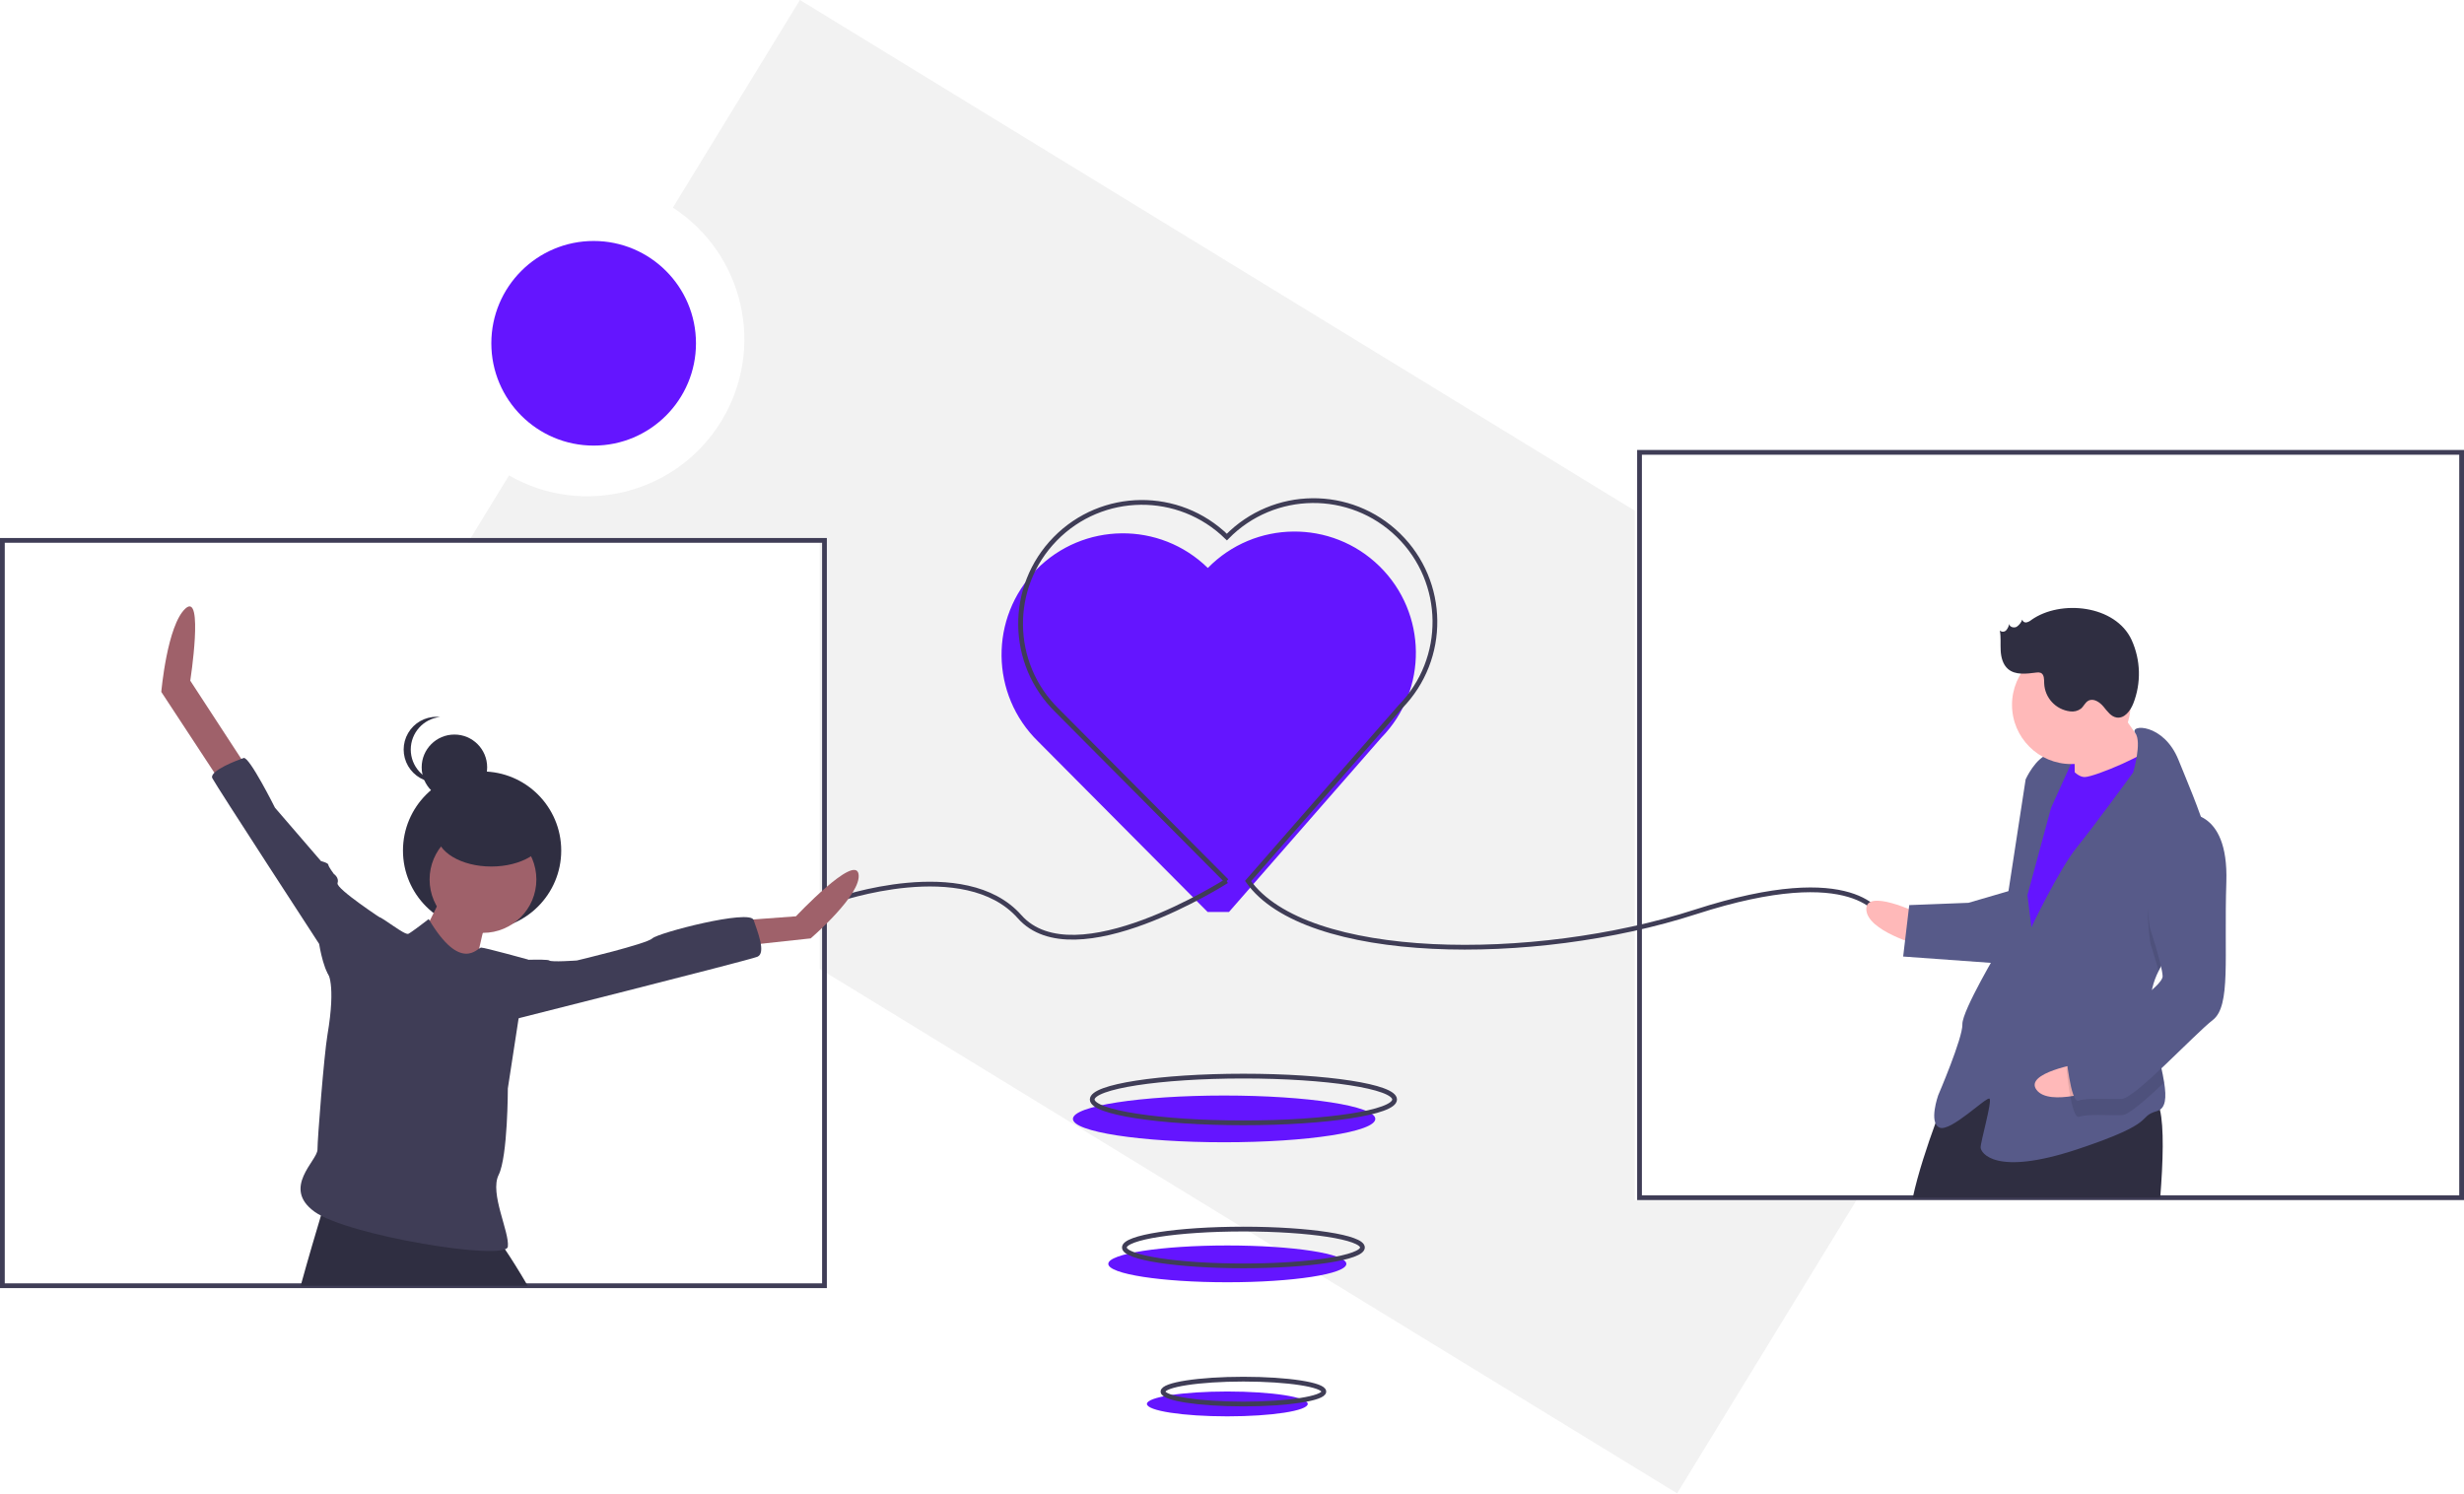
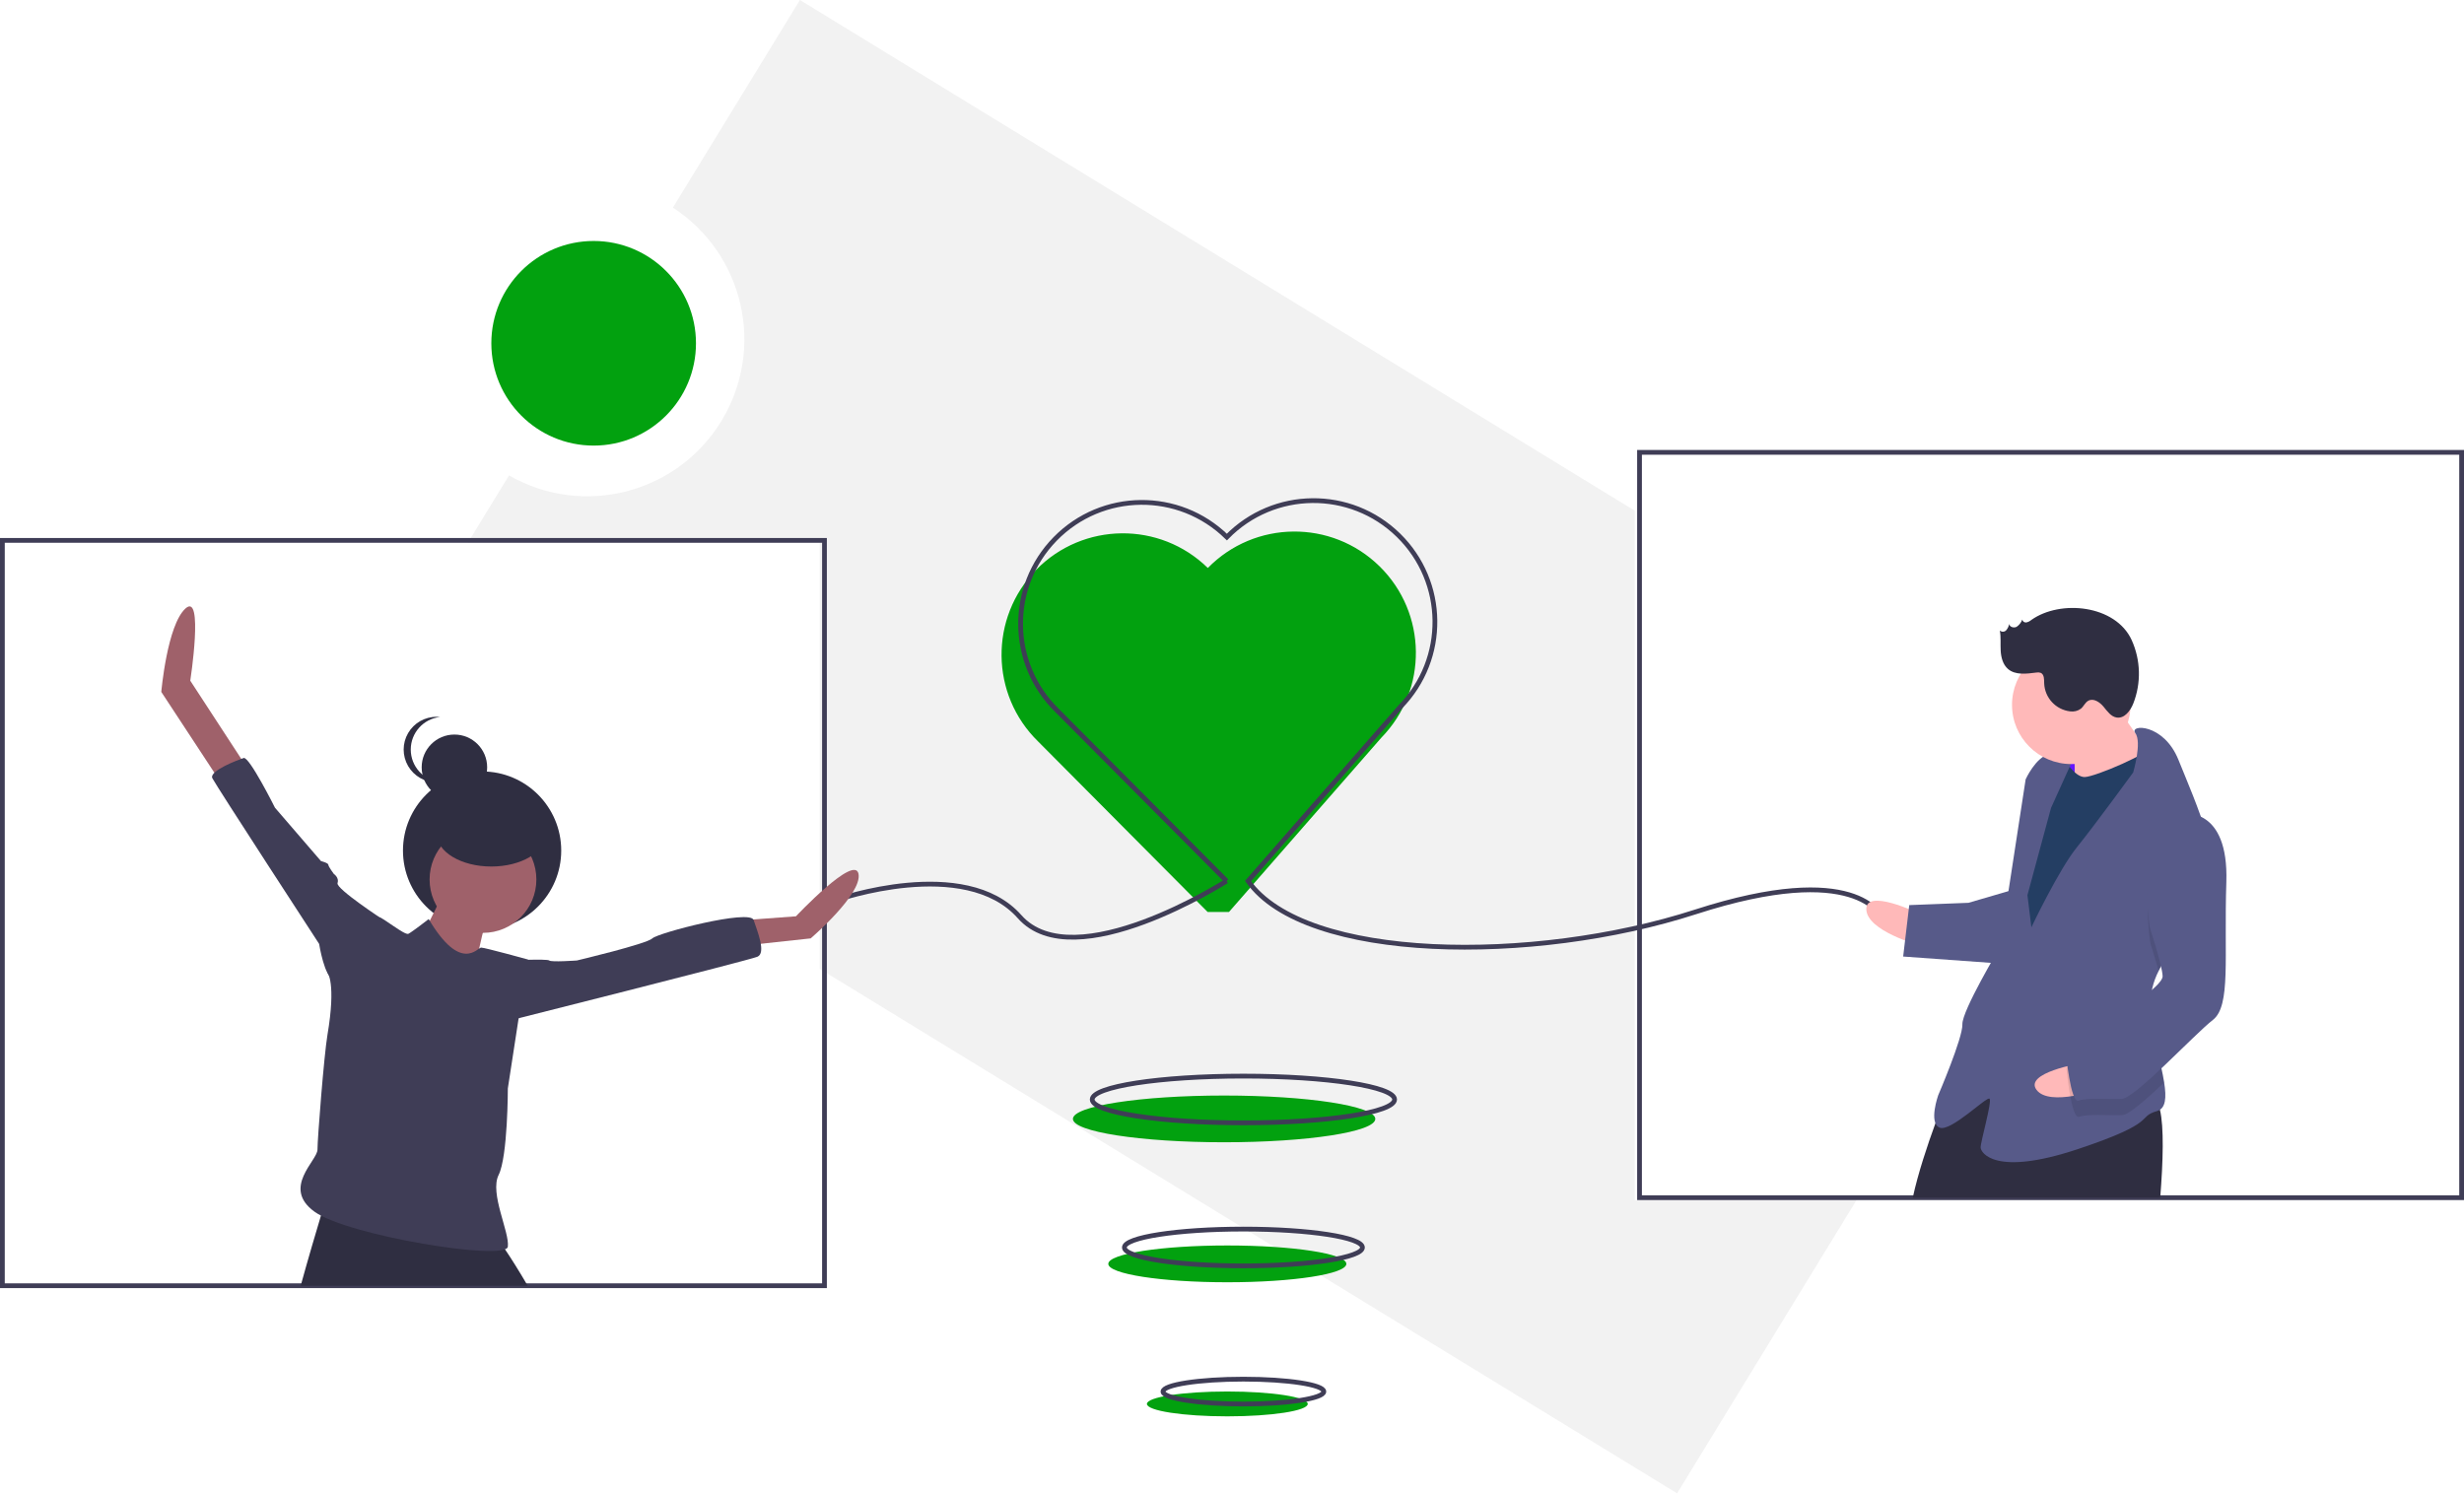
<svg xmlns="http://www.w3.org/2000/svg" id="fbf61bc7-949a-4ad5-bdf9-42522344582c" data-name="Layer 1" width="1035.48" height="627.636" viewBox="0 0 1035.48 627.636">
  <path d="M769.26,350.83,418.423,136.182l-53.388,87.261a65.991,65.991,0,0,1-68.854,112.541l-17.325,28.317H426.74V543.374l360.31,220.444,75.411-123.257H769.26Z" transform="translate(-82.26001 -136.1818)" fill="#f2f2f2" />
-   <ellipse cx="514.424" cy="470.263" rx="63.537" ry="9.822" fill="#6415ff" />
-   <path d="M598.74,519.461l64.018-73.234a51,51,0,0,0-72.915-71.326,51,51,0,1,0-71.326,72.915L589.74,519.461" transform="translate(-82.26001 -136.1818)" fill="#6415ff" />
+   <ellipse cx="514.424" cy="470.263" rx="63.537" ry="9.822" fill="#02A10F" />
+   <path d="M598.74,519.461l64.018-73.234a51,51,0,0,0-72.915-71.326,51,51,0,1,0-71.326,72.915L589.74,519.461" transform="translate(-82.26001 -136.1818)" fill="#02A10F" />
  <rect x="1" y="227.119" width="345.48" height="313.26" fill="none" stroke="#3f3d56" stroke-miterlimit="10" stroke-width="2" />
  <rect x="689" y="190.119" width="345.48" height="313.26" fill="none" stroke="#3f3d56" stroke-miterlimit="10" stroke-width="2" />
-   <circle cx="249.48" cy="144.279" r="43" fill="#6415ff" />
+   <circle cx="249.48" cy="144.279" r="43" fill="#02A10F" />
  <path d="M433.74,514.461s54-19,77,7,87-15,87-15" transform="translate(-82.26001 -136.1818)" fill="none" stroke="#3f3d56" stroke-miterlimit="10" stroke-width="2" />
  <path d="M872.74,521.461s-10-24-78-2-164,21-188-13l64.018-73.234a51,51,0,0,0-72.915-71.326,51,51,0,1,0-71.326,72.915L597.74,506.461" transform="translate(-82.26001 -136.1818)" fill="none" stroke="#3f3d56" stroke-miterlimit="10" stroke-width="2" />
  <ellipse cx="522.536" cy="462.101" rx="63.537" ry="9.822" fill="none" stroke="#3f3d56" stroke-miterlimit="10" stroke-width="2" />
-   <ellipse cx="515.776" cy="531.192" rx="50.019" ry="7.732" fill="#6415ff" />
-   <ellipse cx="515.776" cy="590.055" rx="33.796" ry="5.224" fill="#6415ff" />
+   <ellipse cx="515.776" cy="531.192" rx="50.019" ry="7.732" fill="#02A10F" />
+   <ellipse cx="515.776" cy="590.055" rx="33.796" ry="5.224" fill="#02A10F" />
  <ellipse cx="522.536" cy="524.304" rx="50.019" ry="7.732" fill="none" stroke="#3f3d56" stroke-miterlimit="10" stroke-width="2" />
  <ellipse cx="522.536" cy="584.87" rx="33.796" ry="5.224" fill="none" stroke="#3f3d56" stroke-miterlimit="10" stroke-width="2" />
  <circle cx="202.598" cy="357.484" r="33.252" fill="#2f2e41" />
  <path d="M268.985,510.465s-10.831,23.983-13.925,24.756,25.53,14.699,25.53,14.699,5.415-29.398,7.736-30.945S268.985,510.465,268.985,510.465Z" transform="translate(-82.26001 -136.1818)" fill="#9f616a" />
  <circle cx="202.971" cy="369.641" r="22.435" fill="#9f616a" />
  <path d="M304.02,676.561h-95.4c3.19-11.59,6.6-23.08,8.52-29.46.97-3.2,1.56-5.12,1.56-5.12s71.95,15.47,73.49,16.25a18.226,18.226,0,0,1,2.29,3.02C296.73,664.551,300.32,670.221,304.02,676.561Z" transform="translate(-82.26001 -136.1818)" fill="#2f2e41" />
  <path d="M185.433,457.858l-23.209-35.587s5.739-37.331-1.997-30.368-10.185,35.08-10.185,35.08l26.88,40.933Z" transform="translate(-82.26001 -136.1818)" fill="#9f616a" />
  <path d="M395.861,522.843l20.888-1.547s24.756-26.303,26.303-17.794-20.114,27.077-20.114,27.077l-28.624,3.095Z" transform="translate(-82.26001 -136.1818)" fill="#9f616a" />
  <path d="M243.455,530.579v-7.736s-20.114-13.152-19.341-15.473-1.547-3.868-1.547-3.868-2.321-3.095-2.321-3.868-3.095-1.547-3.095-1.547L197.811,475.651s-10.831-21.662-13.152-20.888-14.699,5.415-13.152,8.51,44.871,69.627,44.871,69.627,2.321,14.699,6.189,14.699S243.455,530.579,243.455,530.579Z" transform="translate(-82.26001 -136.1818)" fill="#3f3d56" />
  <path d="M295.289,539.863s17.02-.774,17.794,0,11.604,0,11.604,0,29.398-6.963,31.719-9.284,41.002-12.378,42.55-7.736,5.415,13.925,1.547,15.473S292.194,566.166,292.194,566.166Z" transform="translate(-82.26001 -136.1818)" fill="#3f3d56" />
  <circle cx="190.966" cy="322.486" r="13.76" fill="#2f2e41" />
  <path d="M254.88,451.215a13.761,13.761,0,0,1,12.326-13.685,13.915,13.915,0,0,0-1.433-.074,13.76,13.76,0,1,0,0,27.519,13.912,13.912,0,0,0,1.433-.074A13.761,13.761,0,0,1,254.88,451.215Z" transform="translate(-82.26001 -136.1818)" fill="#2f2e41" />
  <ellipse cx="206.467" cy="350.433" rx="22.933" ry="13.76" fill="#2f2e41" />
  <path d="M262.409,522.456s-6.963,5.415-8.51,6.189-10.831-6.963-12.378-6.963-21.662,23.209-21.662,23.209,3.738,4.306,0,26.303c-1.402,8.25-4.183,43.521-4.183,48.162s-15.158,16.049-1.232,26.106,80.458,20.888,81.231,14.699-7.736-22.435-3.868-30.172,3.868-36.361,3.868-36.361l4.642-30.172,3.868-23.983s-18.18-5.029-19.728-5.029S275.948,545.278,262.409,522.456Z" transform="translate(-82.26001 -136.1818)" fill="#3f3d56" />
  <rect x="944.106" y="448.866" width="15.843" height="20.369" transform="translate(-99.33277 -98.94691) rotate(-2.22071)" fill="#6415ff" />
  <path d="M888.135,519.85s-21.923-10.475-21.572-1.428,22.098,14.998,22.098,14.998Z" transform="translate(-82.26001 -136.1818)" fill="#ffb9b9" />
  <path d="M990.08,639.561H886.09c2.17-10.18,6.3-22.46,9.53-31.31,2.56-7,4.54-11.86,4.54-11.86,11.81-13.32,28.95-13.66,45.03-10.37,1.92.39,3.83.83,5.71,1.32.22.05.44.11.66.17,3.76.97,7.41,2.09,10.86,3.21,5.95,1.94,11.32,3.9,15.66,5.23a38.586,38.586,0,0,0,6.7,1.57,11.374,11.374,0,0,0,1.5.06c1.72-.07,2.91,1.78,3.68,5.01C991.7,609.881,991.3,624.241,990.08,639.561Z" transform="translate(-82.26001 -136.1818)" fill="#2f2e41" />
  <path d="M969.567,429.492s12.053,18.785,16.752,23.132-8.52,13.92-8.52,13.92l-23.658,3.182s.298-21.528-.921-23.746S969.567,429.492,969.567,429.492Z" transform="translate(-82.26001 -136.1818)" fill="#ffb9b9" />
-   <path d="M949.003,454.072s4.874,8.871,9.397,8.695,27.918-10.142,28.918-13.579,7.749,24.614,7.749,24.614L937.82,574.547,923.856,564.896l6.766-59.151,5.557-31.925Z" transform="translate(-82.26001 -136.1818)" fill="#6415ff" />
+   <path d="M949.003,454.072s4.874,8.871,9.397,8.695,27.918-10.142,28.918-13.579,7.749,24.614,7.749,24.614L937.82,574.547,923.856,564.896l6.766-59.151,5.557-31.925Z" transform="translate(-82.26001 -136.1818)" fill="#243E63" />
  <path d="M989.429,544.234a31.679,31.679,0,0,0-3.512,14.858c.009.226.018.452.038.678.542,10.466,4.397,22.569,5.78,31.372,1.004,6.314.718,10.923-2.977,12.006-8.958,2.612,1.306,4.479-33.353,16.015s-40.708,1.579-40.795-.683,4.908-19.442,3.734-20.529-16.435,14.227-21.046,12.141-.526-13.569-.526-13.569,10.387-24.185,10.168-29.838,15.734-32.319,15.734-32.319L933.523,463.732s4.172-9.222,9.782-10.572a13.897,13.897,0,0,1,10.265,1.867l-9.388,20.748-9.905,36.623,1.657,13.525s11.518-24.228,19.082-33.582,23.693-31.495,23.693-31.495,3.765-12.705.923-16.502c-2.843-3.808,11.857-4.378,18.125,11.233,3.322,8.274,8.715,20.613,12.094,32.101,3.011,10.177,4.433,19.692,1.45,25.13C1006.743,521.117,995.275,532.037,989.429,544.234Z" transform="translate(-82.26001 -136.1818)" fill="#575a89" />
  <path d="M1011.301,512.809c-4.559,8.308-16.026,19.228-21.872,31.425-1.527-5.501-3.39-11.193-3.39-11.193s-7.145-38.227,13.989-48.106a14.144,14.144,0,0,1,9.823,2.745C1012.862,497.856,1014.284,507.371,1011.301,512.809Z" transform="translate(-82.26001 -136.1818)" opacity="0.1" />
  <path d="M927.405,510.4l-17.917,5.225-24.877.965-2.559,21.616,40.883,2.945S933.147,512.442,927.405,510.4Z" transform="translate(-82.26001 -136.1818)" fill="#575a89" />
  <path d="M956.621,583.08s-23.969,3.977-18.498,11.19,26.705-.37,26.705-.37Z" transform="translate(-82.26001 -136.1818)" fill="#ffb9b9" />
  <path d="M985.955,559.77c.542,10.466,4.397,22.569,5.78,31.372-7.636,7.227-14.897,13.601-17.633,13.707-5.654.219-14.744-.561-18.092.702s-5.312-20.178-5.312-20.178,1.998-6.872,10.913-10.615C967.627,572.224,979.161,565.356,985.955,559.77Z" transform="translate(-82.26001 -136.1818)" opacity="0.1" />
  <path d="M999.765,478.15s19.135-3.007,18.102,28.742,2.017,52.015-5.679,57.976S979.492,597.845,973.839,598.064s-14.744-.561-18.092.702-5.312-20.178-5.312-20.178,1.998-6.872,10.913-10.615,29.917-17.015,29.741-21.538-5.312-20.178-5.312-20.178S978.631,488.029,999.765,478.15Z" transform="translate(-82.26001 -136.1818)" fill="#575a89" />
  <circle cx="870.433" cy="296.23" r="24.896" fill="#ffb9b9" />
  <path d="M935.93,396.729a4.807,4.807,0,0,1-2.093,1.05,1.494,1.494,0,0,1-1.731-1.199,6.207,6.207,0,0,1-2.375,3.046c-1.163.606-2.961.098-3.129-1.203a5.489,5.489,0,0,1-1.263,2.667,1.892,1.892,0,0,1-2.66.089c.509,2.783.195,5.645.355,8.47s.913,5.82,3.047,7.677c3.113,2.709,7.793,2.04,11.887,1.527a3.608,3.608,0,0,1,1.863.102c1.533.653,1.463,2.787,1.484,4.453a12.374,12.374,0,0,0,10.835,11.751,6.203,6.203,0,0,0,4.61-1.125c1.162-.985,1.756-2.591,3.088-3.331,2.167-1.204,4.795.552,6.379,2.458s3.146,4.252,5.6,4.601c3.246.462,5.718-2.846,6.931-5.892a34.348,34.348,0,0,0-.683-26.689C971.299,390.409,948.147,388.072,935.93,396.729Z" transform="translate(-82.26001 -136.1818)" fill="#2f2e41" />
</svg>
